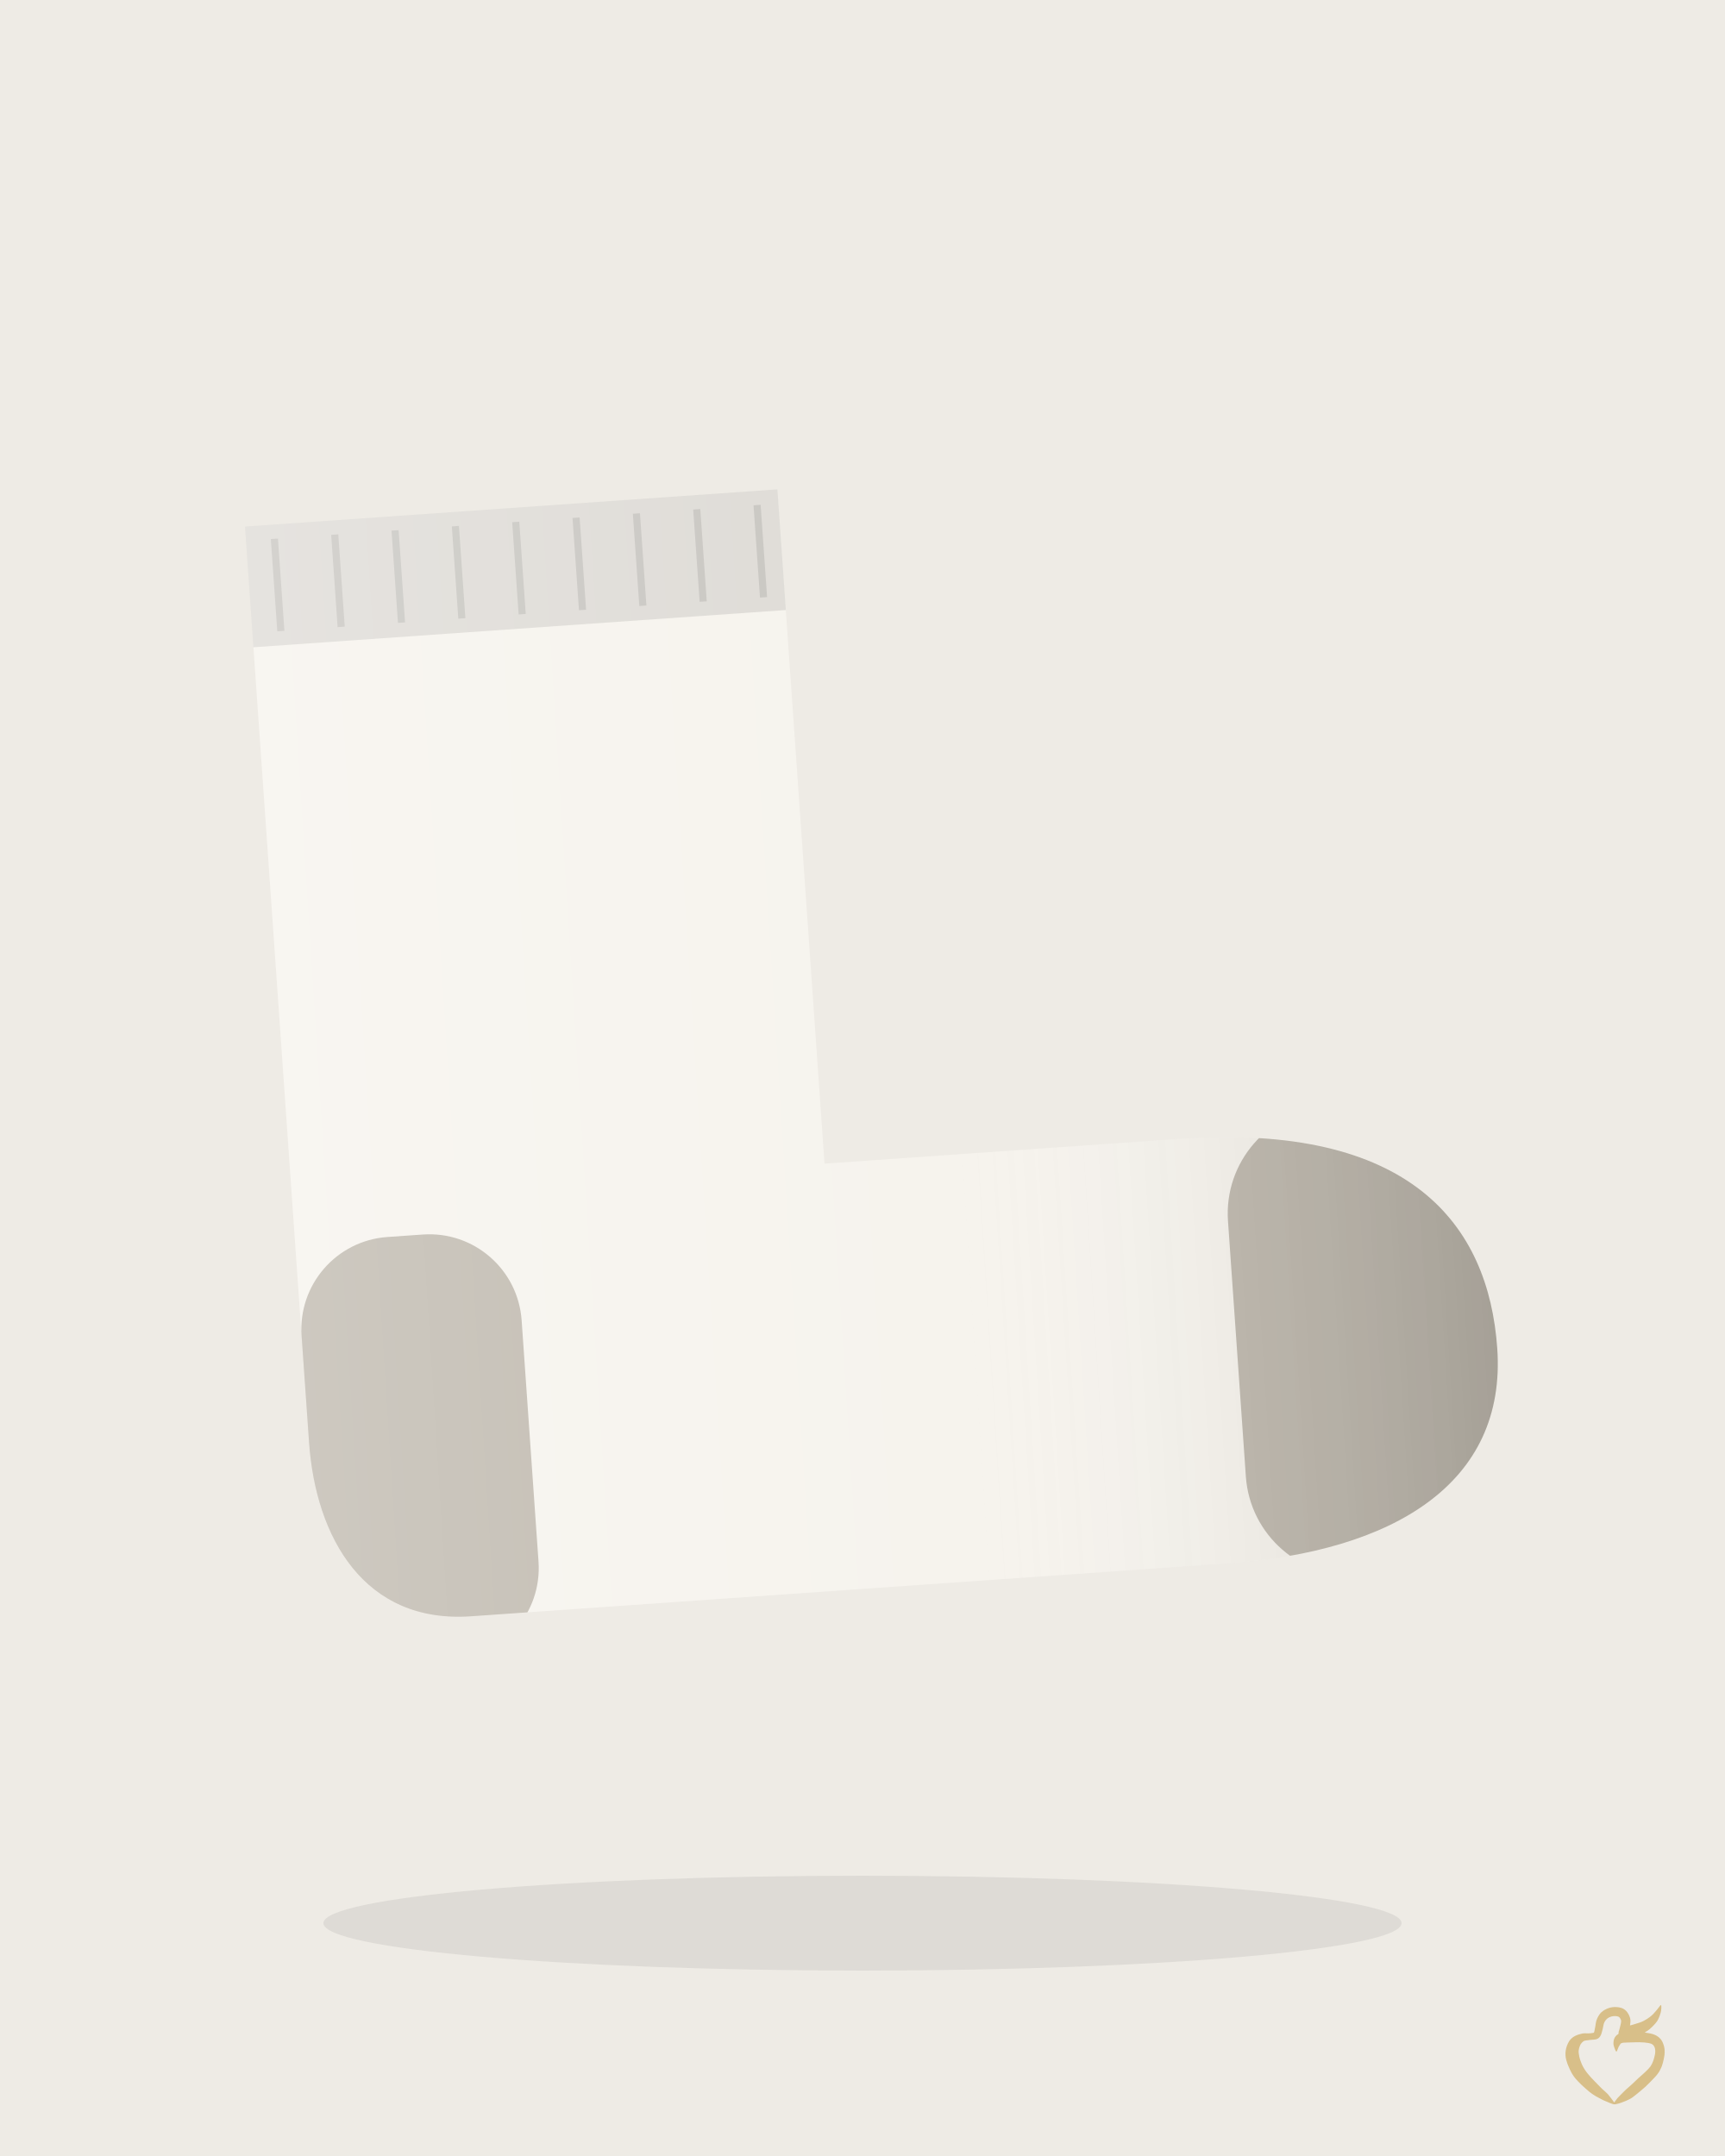
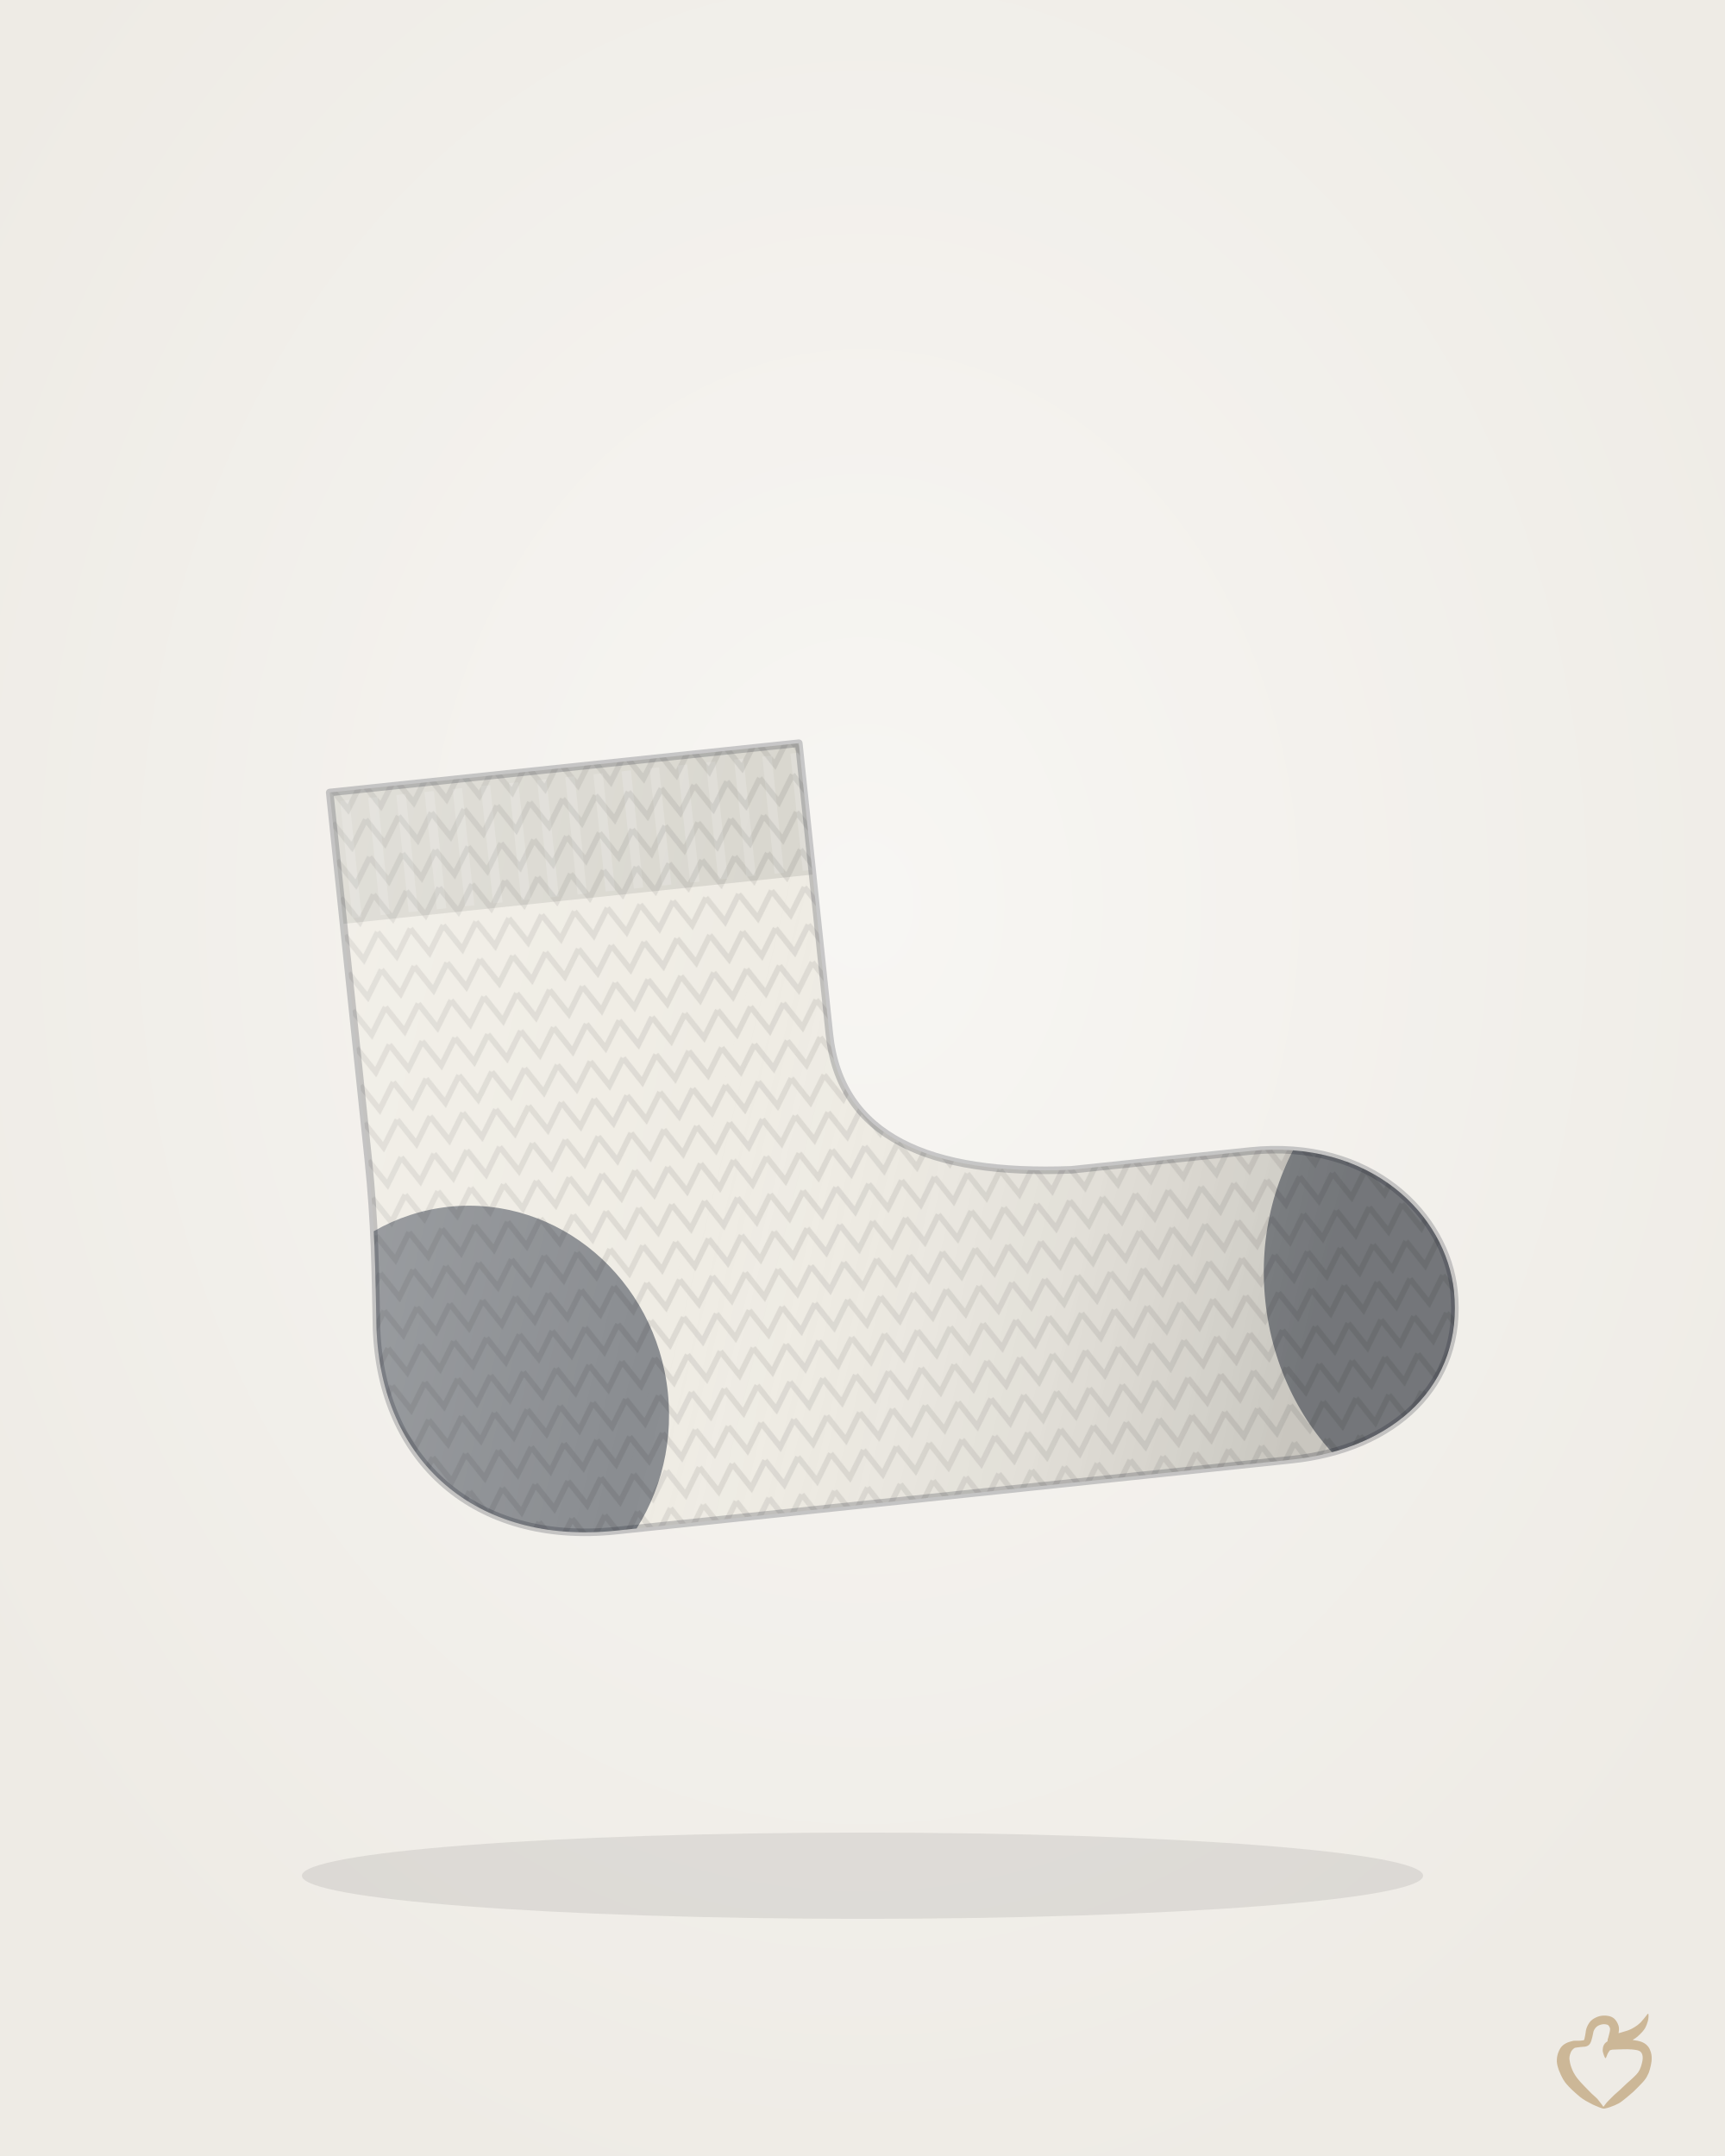
<svg xmlns="http://www.w3.org/2000/svg" viewBox="0 0 800 1000" role="img">
+   <defs>
+     <radialGradient id="light" cx=".5" cy=".42" r=".62">
+       <stop offset="0" stop-color="#fff" stop-opacity=".55" />
+       <stop offset="1" stop-color="#fff" stop-opacity="0" />
+     </radialGradient>
+   </defs>
  <rect width="800" height="1000" fill="#eeebe5" />
-   <ellipse cx="400" cy="892" rx="250" ry="22" fill="#000" fill-opacity=".07" />
-   <g transform="translate(113.625 244.25) rotate(-4) scale(1.65)">
+   <rect width="800" height="1000" fill="url(#light)" />
+   <ellipse cx="400" cy="870" rx="260" ry="20" fill="#000" fill-opacity=".08" />
+   <g transform="rotate(-6 400 500) translate(168.1 40.6) scale(2.1875 2.1875)">
    <defs>
-       <clipPath id="c-cotton-ankle-daily-0">
-         <path d="M0 0H150V190H250C315 190 335 220 335 255C335 293 302 310 255 310H42C12 310 0 285 0 258Z" />
+       <clipPath id="c-cotton-ankle-daily-a">
+         <path d="M0 138H100V200C100 222 118 232 148 234H186C212 234 226 252 226 268C226 288 210 300 188 300H44C14 300 -4 280 -2 252C-1 240 0 230 0 216Z" />
      </clipPath>
-       <linearGradient id="s-cotton-ankle-daily-0" x1="0" x2="1">
-         <stop offset="0" stop-color="#fff" stop-opacity=".22" />
-         <stop offset=".55" stop-color="#fff" stop-opacity="0" />
-         <stop offset="1" stop-color="#000" stop-opacity=".14" />
+       <pattern id="k-cotton-ankle-daily-a" width="7" height="8" patternUnits="userSpaceOnUse">
+         <path d="M0 0.5L3.5 6L7 0.5" fill="none" stroke="#000" stroke-opacity=".075" stroke-width="1.2" />
+       </pattern>
+       <linearGradient id="g-cotton-ankle-daily-a" x1="0" x2="1" y1="0" y2="0.25">
+         <stop offset="0" stop-color="#fff" stop-opacity=".2" />
+         <stop offset=".42" stop-color="#fff" stop-opacity="0" />
+         <stop offset="1" stop-color="#000" stop-opacity=".16" />
      </linearGradient>
    </defs>
-     <path d="M0 0H150V190H250C315 190 335 220 335 255C335 293 302 310 255 310H42C12 310 0 285 0 258Z" fill="#f6f3ed" />
-     <g clip-path="url(#c-cotton-ankle-daily-0)">
-       <rect x="0" y="0" width="150" height="34" fill="#000" fill-opacity=".10" />
-       <path d="M8 4V30" stroke="#000" stroke-opacity=".10" stroke-width="2" />
-       <path d="M25 4V30" stroke="#000" stroke-opacity=".10" stroke-width="2" />
-       <path d="M42 4V30" stroke="#000" stroke-opacity=".10" stroke-width="2" />
-       <path d="M59 4V30" stroke="#000" stroke-opacity=".10" stroke-width="2" />
-       <path d="M76 4V30" stroke="#000" stroke-opacity=".10" stroke-width="2" />
-       <path d="M93 4V30" stroke="#000" stroke-opacity=".10" stroke-width="2" />
-       <path d="M110 4V30" stroke="#000" stroke-opacity=".10" stroke-width="2" />
-       <path d="M127 4V30" stroke="#000" stroke-opacity=".10" stroke-width="2" />
-       <path d="M144 4V30" stroke="#000" stroke-opacity=".10" stroke-width="2" />
-       <rect x="0" y="202" width="62" height="120" rx="26" fill="#b9b3a8" fill-opacity=".9" />
-       <rect x="262" y="184" width="90" height="132" rx="30" fill="#b9b3a8" fill-opacity=".9" />
-       <rect x="0" y="0" width="340" height="310" fill="url(#s-cotton-ankle-daily-0)" />
+     <path d="M0 138H100V200C100 222 118 232 148 234H186C212 234 226 252 226 268C226 288 210 300 188 300H44C14 300 -4 280 -2 252C-1 240 0 230 0 216Z" fill="#efece4" />
+     <g clip-path="url(#c-cotton-ankle-daily-a)">
+       <rect x="-10" y="138" width="120" height="28" fill="#000" fill-opacity=".09" />
+       <path d="M3 140V165" stroke="#fff" stroke-opacity=".16" stroke-width="2" />
+       <path d="M9 140V165" stroke="#fff" stroke-opacity=".16" stroke-width="2" />
+       <path d="M15 140V165" stroke="#fff" stroke-opacity=".16" stroke-width="2" />
+       <path d="M21 140V165" stroke="#fff" stroke-opacity=".16" stroke-width="2" />
+       <path d="M27 140V165" stroke="#fff" stroke-opacity=".16" stroke-width="2" />
+       <path d="M33 140V165" stroke="#fff" stroke-opacity=".16" stroke-width="2" />
+       <path d="M39 140V165" stroke="#fff" stroke-opacity=".16" stroke-width="2" />
+       <path d="M45 140V165" stroke="#fff" stroke-opacity=".16" stroke-width="2" />
+       <path d="M51 140V165" stroke="#fff" stroke-opacity=".16" stroke-width="2" />
+       <path d="M57 140V165" stroke="#fff" stroke-opacity=".16" stroke-width="2" />
+       <path d="M63 140V165" stroke="#fff" stroke-opacity=".16" stroke-width="2" />
+       <path d="M69 140V165" stroke="#fff" stroke-opacity=".16" stroke-width="2" />
+       <path d="M75 140V165" stroke="#fff" stroke-opacity=".16" stroke-width="2" />
+       <path d="M81 140V165" stroke="#fff" stroke-opacity=".16" stroke-width="2" />
+       <path d="M87 140V165" stroke="#fff" stroke-opacity=".16" stroke-width="2" />
+       <path d="M93 140V165" stroke="#fff" stroke-opacity=".16" stroke-width="2" />
+       <path d="M99 140V165" stroke="#fff" stroke-opacity=".16" stroke-width="2" />
+       <ellipse cx="16" cy="272" rx="42" ry="44" fill="#8a8d91" />
+       <ellipse cx="232" cy="266" rx="46" ry="52" fill="#8a8d91" />
+       <rect x="-30" y="108" width="290" height="202" fill="url(#k-cotton-ankle-daily-a)" />
+       <rect x="-6" y="138" width="236" height="166" fill="url(#g-cotton-ankle-daily-a)" />
    </g>
+     <path d="M0 138H100V200C100 222 118 232 148 234H186C212 234 226 252 226 268C226 288 210 300 188 300H44C14 300 -4 280 -2 252C-1 240 0 230 0 216Z" fill="none" stroke="#0b1220" stroke-opacity=".2" stroke-width="1.6" stroke-linejoin="round" />
  </g>
-   <g transform="translate(726 930) scale(0.071)" fill="#c9a24b" fill-opacity=".6" fill-rule="evenodd">
+   <g transform="translate(722 934) scale(0.0679)" fill="#b08d57" fill-opacity=".55" fill-rule="evenodd">
    <path d="M313.3 647.4C311.0 646.9 308.1 646.0 306.8 645.5C305.6 645.0 303.2 644.3 301.6 643.8C300.0 643.4 296.8 642.2 294.5 641.2C292.1 640.2 289.6 639.2 288.8 639.0C288.1 638.8 285.7 637.8 283.5 636.8C281.3 635.8 277.7 634.2 275.5 633.3C273.3 632.5 269.8 631.0 267.7 630.1C265.6 629.2 263.5 628.3 263.0 628.2C262.6 628.0 260.6 627.2 258.5 626.3C256.5 625.4 253.5 624.1 251.8 623.4C250.2 622.8 247.9 621.8 246.8 621.2C237.4 616.1 233.8 614.2 221.8 608.0C214.9 604.5 204.9 599.1 197.8 595.1C187.1 589.0 164.2 573.5 158.7 568.4C157.5 567.4 154.2 564.5 151.3 562.2C148.5 559.8 144.8 556.6 143.2 555.1C141.5 553.7 138.5 551.1 136.4 549.4C132.1 545.9 128.5 542.8 124.2 538.6C122.5 537.0 119.7 534.5 118.0 533.0C97.5 515.1 66.5 482.6 56.3 468.2C52.9 463.4 46.8 454.2 45.5 451.8C45.0 450.9 43.5 448.5 42.2 446.5C35.7 436.2 20.2 403.1 15.0 388.3C13.5 384.0 12.0 379.8 11.6 378.9C11.0 377.4 7.5 365.4 5.1 357.0C-5.6 318.5 1.1 274.3 23.3 237.5C37.0 214.8 62.1 198.1 94.5 190.0C97.4 189.2 100.6 188.4 101.5 188.0C103.6 187.3 109.7 185.9 114.5 185.1C118.5 184.5 128.9 184.3 148.5 184.7C157.7 184.8 158.9 184.8 163.2 184.1C165.7 183.7 170.6 183.0 174.0 182.7C187.9 181.2 187.1 182.3 191.5 158.2C192.1 154.7 193.4 148.3 194.3 144.0C195.2 139.7 196.1 134.7 196.3 132.8C198.8 109.7 202.4 97.0 211.9 78.2C216.5 69.0 223.8 58.3 230.8 50.5C233.0 48.1 242.4 40.2 246.2 37.7C278.1 16.2 310.9 8.9 348.7 14.7C380.4 19.6 400.8 35.4 415.8 67.0C425.1 86.6 426.8 101.6 422.7 126.0C422.3 128.1 421.9 130.2 421.8 130.8C421.4 133.4 422.9 133.3 432.8 130.3C435.8 129.4 445.1 126.6 453.7 124.1C485.2 115.0 493.6 111.9 513.1 102.1C522.7 97.3 542.0 85.2 548.6 79.8C551.6 77.4 554.0 75.5 557.7 72.7C563.0 68.6 568.5 63.7 572.5 59.6C578.9 53.0 581.1 50.5 591.0 38.5C592.1 37.2 593.8 35.2 594.8 34.0C598.1 30.2 607.0 19.0 609.0 16.2C618.7 2.3 622.7 -1.6 624.8 0.5C628.1 3.8 626.5 35.2 622.3 49.0C616.0 69.8 612.4 79.7 607.3 89.8C605.2 93.9 603.2 97.7 602.8 98.4C602.4 99.0 601.3 101.0 600.3 102.7C599.4 104.4 597.0 107.9 595.0 110.3C593.1 112.8 590.4 116.3 589.0 118.0C579.0 130.9 549.2 159.5 539.7 165.2C538.3 166.1 534.8 168.3 532.0 170.2C529.2 172.1 525.2 174.5 523.1 175.6C516.3 179.4 516.5 179.5 528.8 181.2C539.3 182.6 549.2 184.1 551.5 184.8C552.4 185.1 556.5 186.1 560.7 187.0C599.5 195.9 626.7 218.5 638.1 251.2C639.0 253.6 640.5 257.9 641.5 260.8C643.5 266.8 645.7 275.8 646.5 281.7C648.1 294.3 648.1 294.2 647.9 307.8C647.7 321.5 647.2 326.3 645.0 337.7C644.7 339.6 644.1 342.7 643.8 344.7C643.5 346.6 643.0 349.2 642.7 350.5C642.3 351.8 641.8 354.2 641.5 355.8C639.5 367.1 633.6 388.7 630.0 397.7C628.9 400.5 627.5 404.3 626.8 406.2C625.2 410.5 617.3 426.7 614.8 430.5C613.8 432.2 612.2 434.8 611.3 436.5C610.3 438.2 608.4 441.2 606.8 443.2C605.3 445.2 603.5 447.8 602.7 448.9C601.9 450.1 600.1 452.5 598.6 454.3C597.1 456.0 594.9 458.7 593.7 460.2C592.5 461.6 590.7 463.7 589.7 464.8C588.6 465.9 586.7 468.2 585.3 469.8C581.7 474.2 558.1 498.8 552.2 504.3C546.1 510.1 528.1 527.7 526.1 529.9C524.9 531.3 522.8 533.2 521.5 534.3C518.0 537.1 510.7 543.4 506.7 547.0C504.7 548.8 502.3 550.9 501.3 551.7C500.3 552.5 498.2 554.4 496.5 555.8C493.3 558.7 489.0 562.3 480.7 569.1C477.8 571.4 475.3 573.5 475.0 573.8C474.7 574.2 472.6 575.9 470.3 577.7C465.9 581.2 461.1 585.0 457.7 587.8C456.5 588.7 453.9 590.8 451.8 592.3C449.8 593.9 446.9 596.1 445.5 597.2C434.8 605.6 430.8 608.3 420.6 613.7C414.1 617.1 399.5 624.0 395.3 625.7C393.8 626.3 390.6 627.6 388.2 628.5C383.6 630.4 368.5 636.1 362.2 638.4C360.2 639.1 356.2 640.4 353.5 641.2C350.8 642.0 346.4 643.2 343.9 644.0C329.0 648.4 321.7 649.2 313.3 647.4ZM319.4 635.1C319.7 634.8 321.4 632.4 323.2 629.8C334.6 613.3 343.8 602.5 357.5 589.4C366.6 580.6 384.2 563.0 387.6 559.4C389.1 557.7 391.9 555.0 393.8 553.4C395.6 551.8 398.5 549.3 400.1 547.8C401.8 546.3 404.2 544.2 405.5 543.1C406.8 542.1 410.6 538.8 413.8 535.8C417.1 532.9 421.1 529.4 422.6 528.0C424.2 526.7 426.8 524.3 428.4 522.9C429.9 521.4 433.6 518.0 436.5 515.3C446.8 505.9 464.0 489.6 464.0 489.3C464.0 489.2 466.6 486.7 469.7 483.8C472.9 480.9 477.2 476.8 479.3 474.8C481.4 472.8 484.4 470.2 485.9 469.0C488.6 466.8 494.9 461.2 499.2 457.3C500.4 456.1 503.1 453.8 505.0 452.1C508.7 449.0 510.6 447.3 521.1 437.4C537.2 422.3 550.6 408.0 555.9 400.1C558.9 395.7 564.5 386.0 566.2 382.2C568.8 376.6 573.2 365.6 574.0 362.8C574.4 361.6 575.3 358.8 576.0 356.7C576.7 354.6 578.1 349.9 579.0 346.3C579.9 342.8 581.3 337.7 582.0 335.0C593.0 294.0 584.8 262.3 560.8 252.9C540.4 244.8 496.3 241.2 446.3 243.3C429.0 244.1 419.7 244.4 403.7 244.6C380.5 245.1 375.7 245.6 368.1 248.2C360.4 250.9 360.0 251.3 354.2 261.8C353.3 263.5 351.9 265.7 351.0 266.8C348.3 270.3 345.0 277.5 342.2 286.0C338.7 296.6 334.8 304.0 332.7 304.0C329.1 304.0 319.3 280.8 314.5 260.9C312.4 252.1 313.9 232.8 317.6 222.2C322.3 208.6 332.2 196.5 343.5 190.6C346.8 188.9 346.6 189.5 346.8 182.7C347.0 175.9 348.2 170.7 350.6 165.9C351.0 165.0 351.6 162.9 351.9 161.2C352.5 157.1 353.4 153.9 355.5 147.5C360.1 133.6 364.4 110.5 363.9 102.7C363.5 96.8 357.3 84.5 352.3 79.7C343.7 71.3 319.0 69.1 299.5 74.9C279.5 80.8 264.7 92.3 256.8 108.1C256.1 109.4 255.2 111.0 254.8 111.7C251.9 116.3 249.4 124.6 248.0 133.8C247.2 139.8 243.6 156.4 242.6 159.7C241.3 163.2 240.1 167.5 239.5 170.2C230.1 211.7 215.3 225.2 178.0 226.3C168.2 226.7 166.5 226.8 159.9 227.8C156.0 228.5 151.1 229.2 149.1 229.3C147.1 229.5 144.5 229.8 143.2 230.0C141.9 230.2 139.7 230.4 138.3 230.5C134.8 230.8 126.8 232.2 124.1 233.0C115.3 235.7 98.9 253.0 95.8 263.0C95.3 264.6 94.3 267.3 93.5 269.2C86.7 285.2 84.4 303.9 87.3 318.0C87.9 320.9 88.6 325.0 88.9 327.2C89.1 329.4 89.8 333.0 90.3 335.3C90.9 337.6 91.4 340.3 91.7 341.4C91.9 342.4 92.5 344.8 93.0 346.7C93.6 348.6 94.6 352.3 95.4 355.0C96.1 357.7 97.3 361.4 98.1 363.3C98.8 365.3 100.1 368.7 100.9 370.9C101.7 373.2 103.6 377.9 105.1 381.4C106.7 385.0 108.3 388.7 108.7 389.7C110.6 394.6 117.2 407.1 121.5 413.8C123.3 416.8 126.0 421.2 127.5 423.6C132.4 431.8 146.8 450.2 158.2 462.8C159.8 464.6 162.4 467.5 164.0 469.3C165.5 471.1 168.5 474.3 170.6 476.5C172.8 478.7 177.0 483.2 180.0 486.4C183.0 489.7 186.3 493.1 187.3 494.1C189.8 496.5 212.6 519.8 214.0 521.5C216.9 524.9 234.0 542.2 238.2 546.0C243.0 550.2 246.9 553.9 260.3 566.0C274.1 578.7 275.3 579.8 277.1 581.9C279.0 584.1 283.3 589.5 286.7 594.0C287.8 595.6 290.1 598.4 291.7 600.3C293.3 602.3 295.1 604.7 295.9 605.7C296.6 606.7 298.6 609.3 300.4 611.5C302.1 613.7 304.5 616.9 305.7 618.5C306.8 620.2 308.4 622.2 309.2 623.2C309.9 624.1 311.1 625.7 311.7 626.7C312.3 627.7 313.6 629.6 314.6 631.0C318.1 636.0 318.4 636.2 319.4 635.1Z" />
  </g>
</svg>
